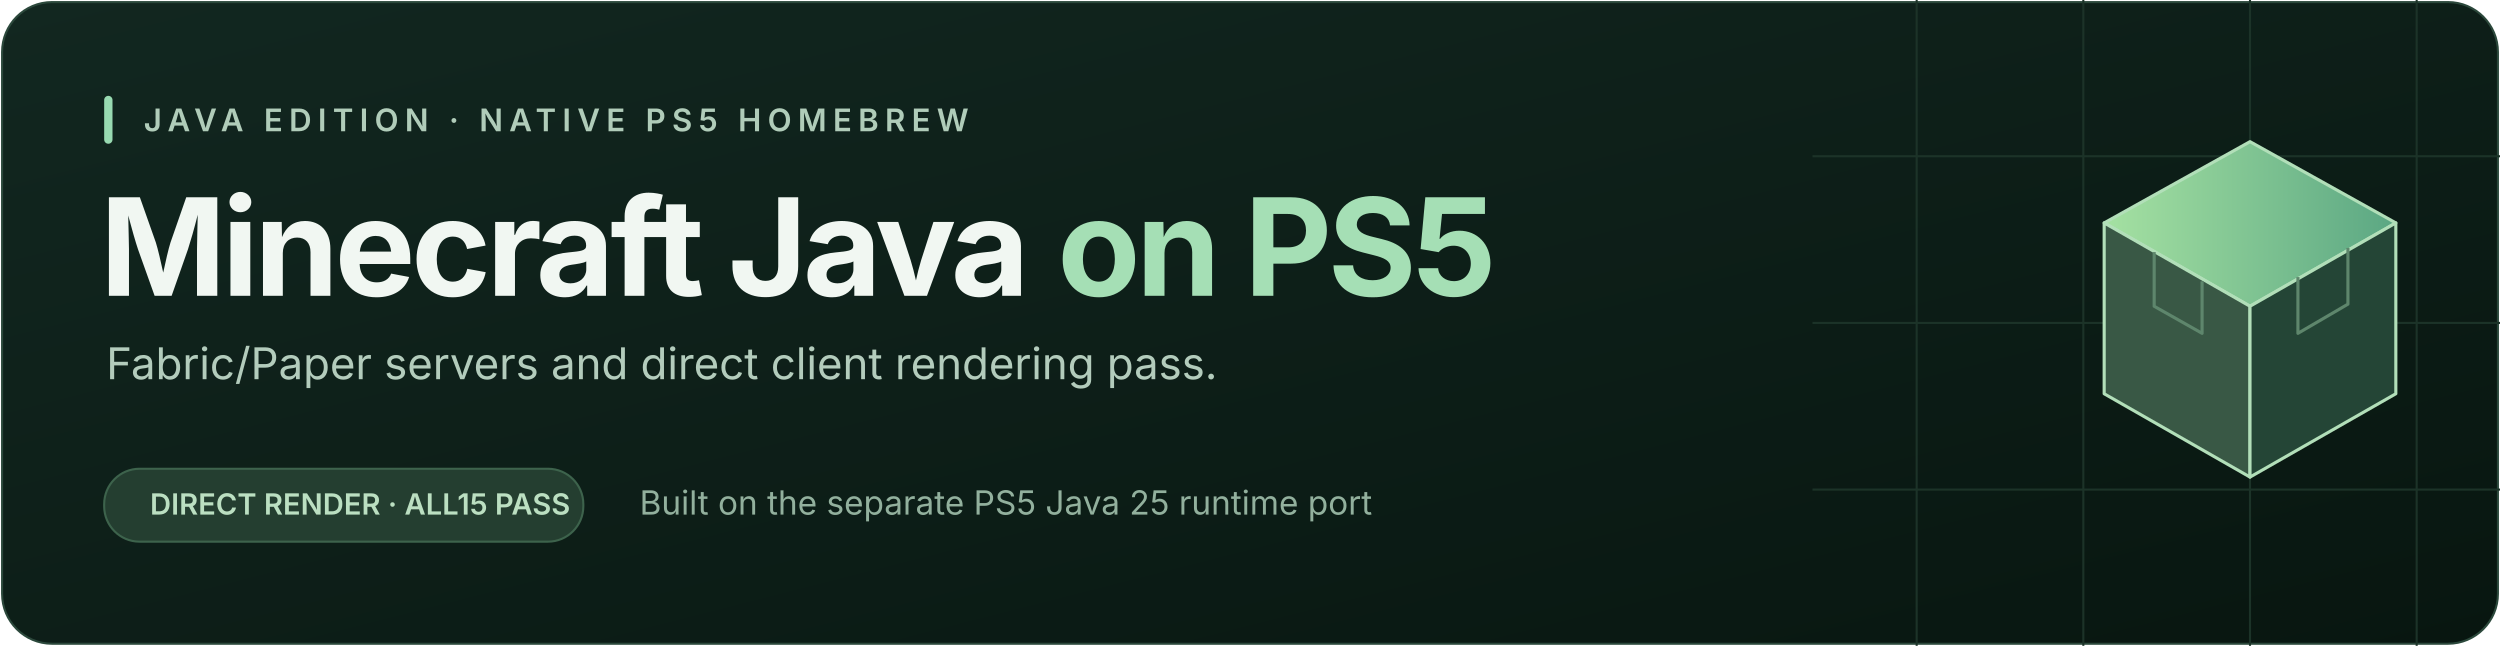
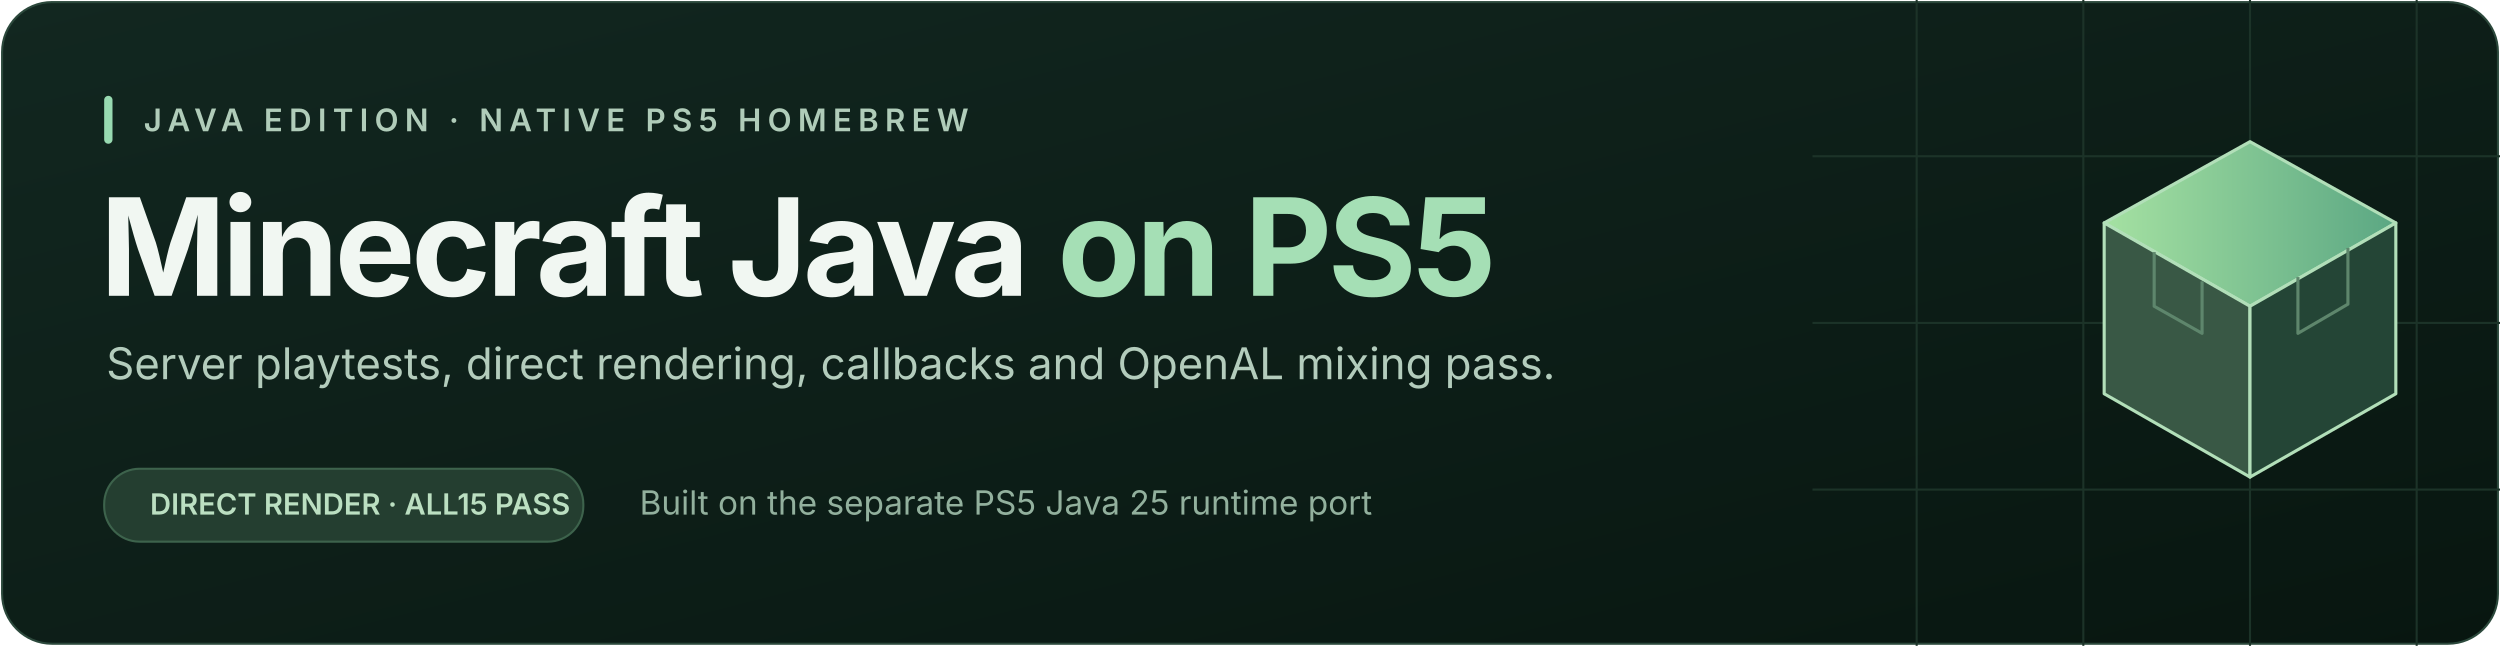
<svg xmlns="http://www.w3.org/2000/svg" width="1200" height="310" viewBox="0 0 1200 310" role="img" aria-labelledby="title description">
  <defs>
    <linearGradient id="background" x2="1" y2="1">
      <stop stop-color="#122720" />
      <stop offset="1" stop-color="#081610" />
    </linearGradient>
    <linearGradient id="grass">
      <stop stop-color="#a5e1a2" />
      <stop offset="1" stop-color="#5ba783" />
    </linearGradient>
  </defs>
  <rect x="1" y="1" width="1198" height="308" rx="24" fill="url(#background)" stroke="#2b483b" />
  <path d="M920 0v310M1000 0v310M1080 0v310M1160 0v310M870 75h330M870 155h330M870 235h330" stroke="#1c3328" />
  <g stroke="#b2dfb9" stroke-width="1.5" stroke-linejoin="round">
    <path d="M1010 107l70-39 70 39-70 40z" fill="url(#grass)" />
    <path d="M1010 107l70 40v82l-70-40z" fill="#395845" />
    <path d="M1080 147l70-40v82l-70 40z" fill="#244536" />
    <path d="M1034 121v26l23 13v-25M1103 133v27l24-14v-27" fill="none" stroke="#5e866c" />
  </g>
  <rect x="50" y="46" width="4" height="23" rx="2" fill="#98dab1" />
  <g font-family="Inter,Segoe UI,Arial,sans-serif">
    <text x="69" y="63" font-size="15" font-weight="600" letter-spacing="3" fill="#b0ccb9">JAVA EDITION · NATIVE PS5 HOMEBREW</text>
    <text x="48" y="142" font-size="65" font-weight="700" letter-spacing="-2" fill="#f1f7f2">Minecraft Java <tspan fill="#a5dfb5">on PS5</tspan>
    </text>
-     <text x="51" y="182" font-size="21" fill="#b3ccbc">Fabric/Paper servers and direct client rendering pass.</text>
+     <text x="51" y="182" font-size="21" fill="#b3ccbc">Server playtests, direct rendering, callbacks and OpenAL mixing pass.</text>
    <rect x="50" y="225" width="230" height="35" rx="17" fill="#243e30" stroke="#3d634c" />
    <text x="72" y="247" font-size="14" font-weight="600" fill="#bbdfc1">DIRECT RENDER · ALL15 PASS</text>
    <text x="307" y="247" font-size="16" fill="#92b09d">Built on the separate PS5 Java 25 runtime port</text>
  </g>
</svg>
